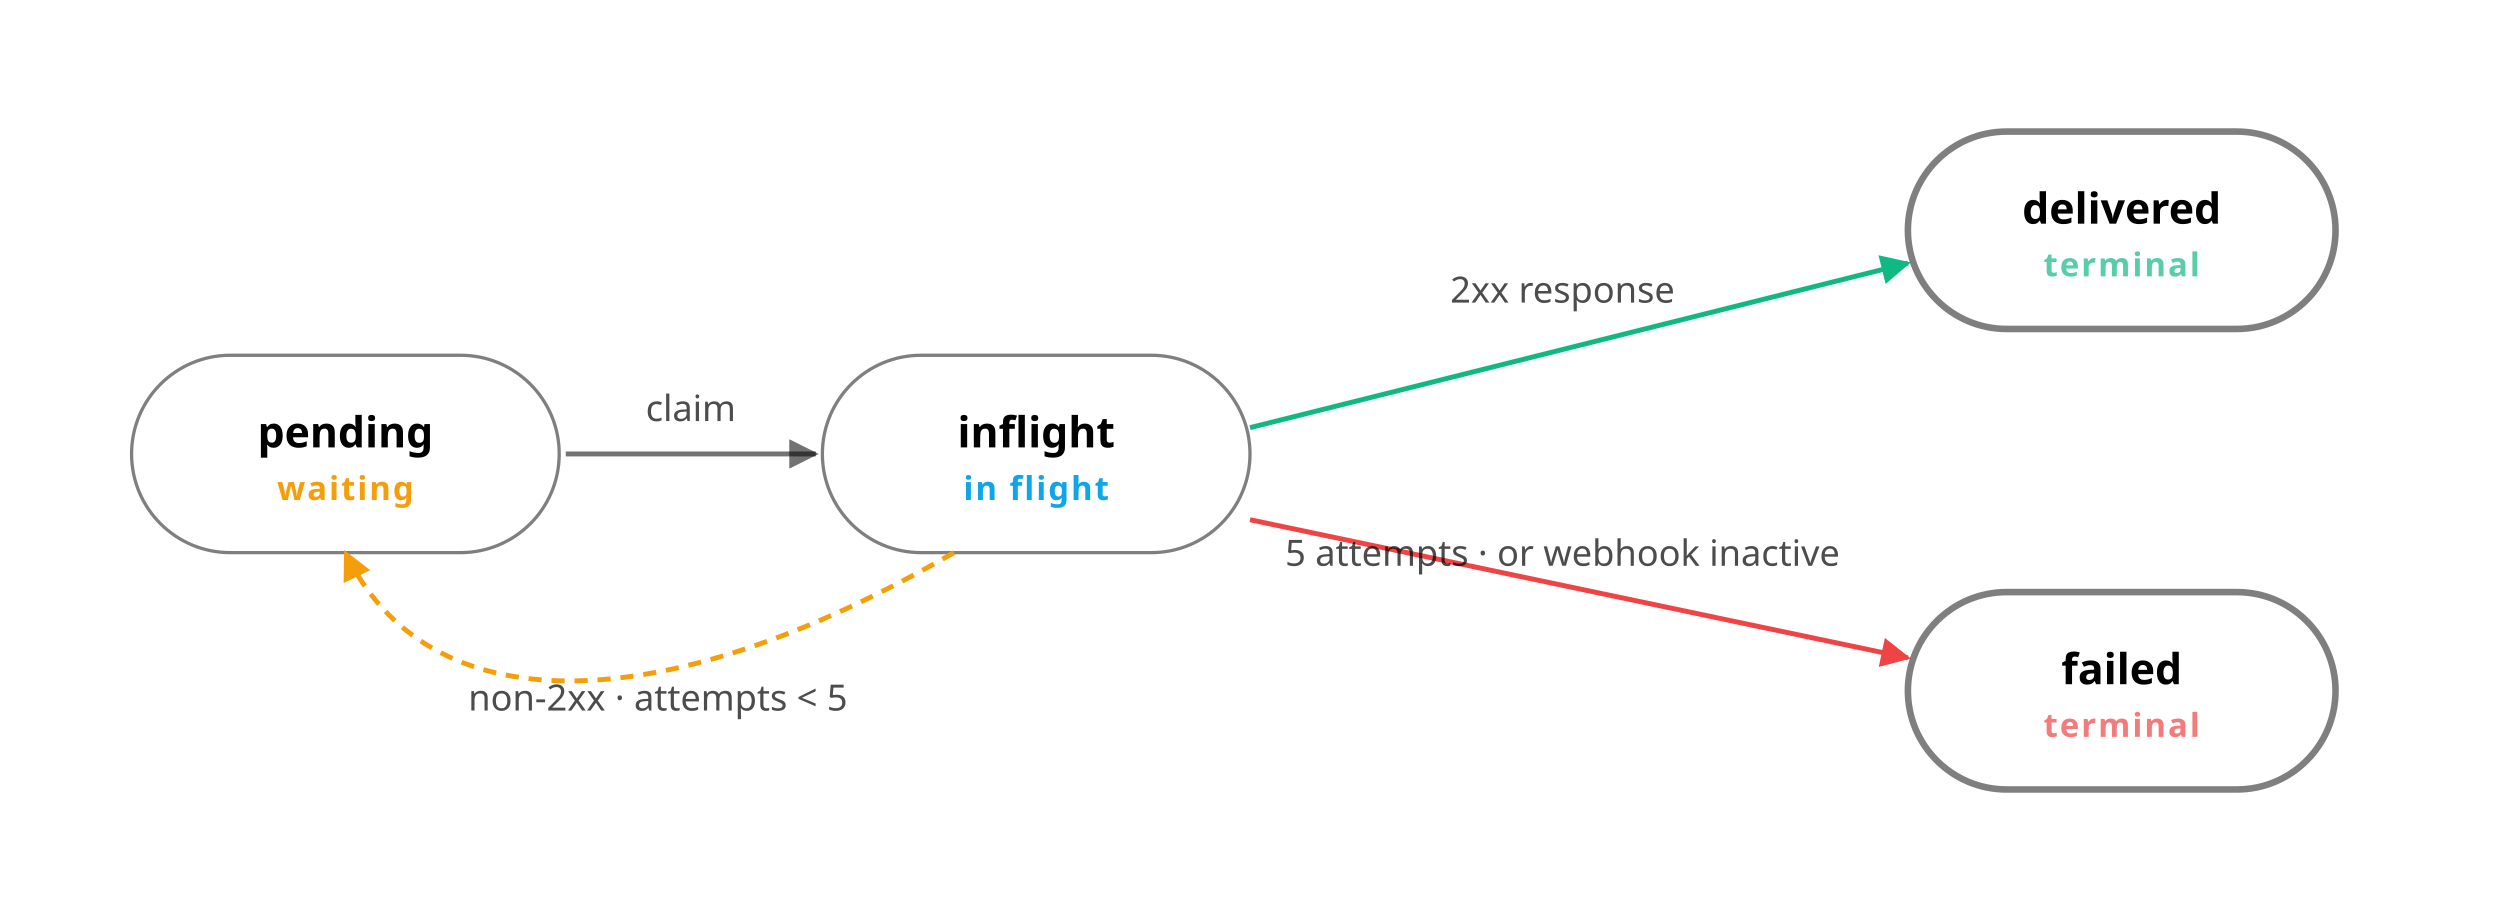
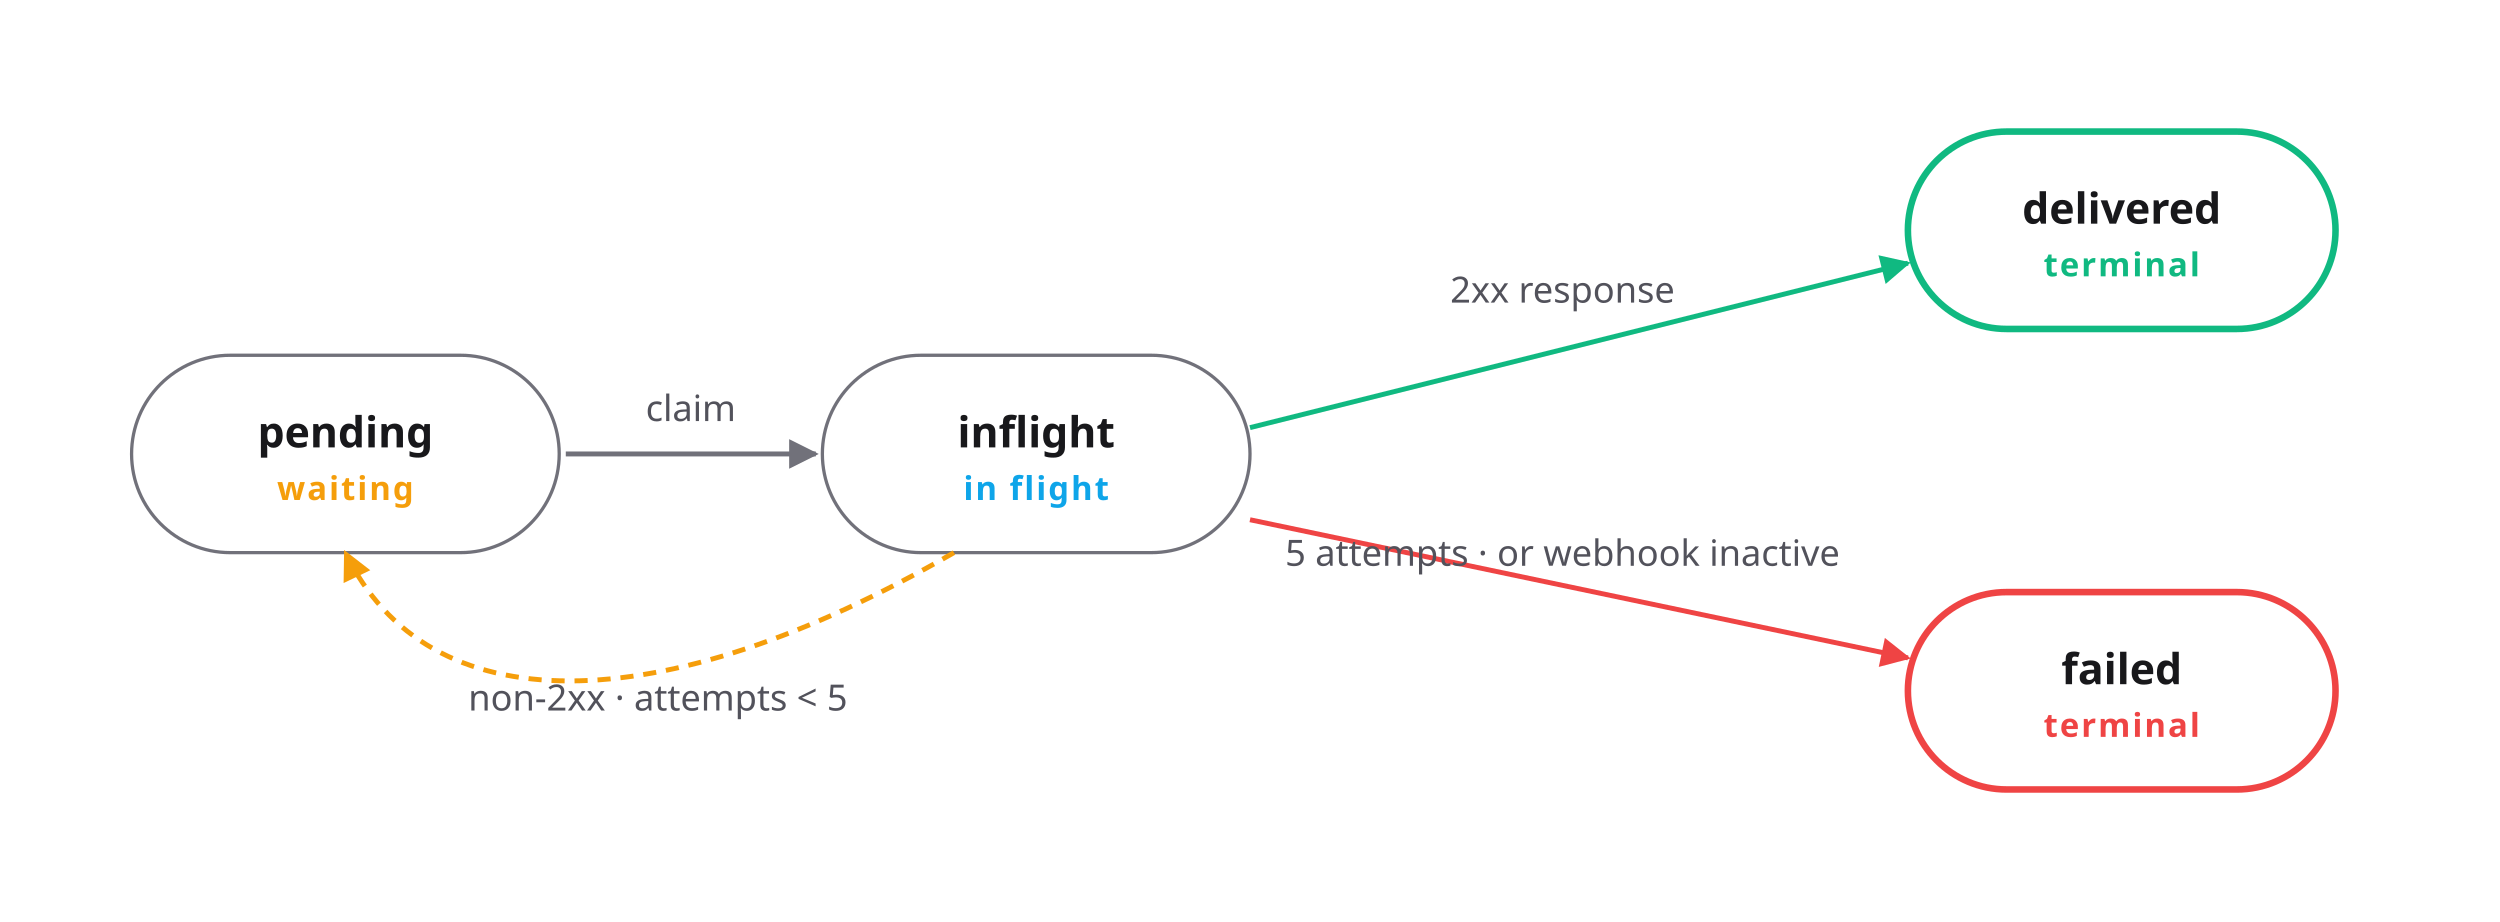
<svg xmlns="http://www.w3.org/2000/svg" viewBox="0 0 760 280" role="img" aria-label="Webhook delivery state machine: pending becomes inflight when claimed, inflight transitions to delivered on 2xx, back to pending on retry, or to failed on 5 attempts or inactive webhook">
  <defs>
    <marker id="ds-a" viewBox="0 0 10 10" refX="9" refY="5" markerWidth="6" markerHeight="6" orient="auto-start-reverse">
-       <path d="M 0 0 L 10 5 L 0 10 z" fill="currentColor" opacity="0.55" />
+       <path d="M 0 0 L 10 5 L 0 10 z" class="arrow-head" />
    </marker>
    <marker id="ds-ag" viewBox="0 0 10 10" refX="9" refY="5" markerWidth="6" markerHeight="6" orient="auto-start-reverse">
      <path d="M 0 0 L 10 5 L 0 10 z" fill="#10b981" />
    </marker>
    <marker id="ds-aa" viewBox="0 0 10 10" refX="9" refY="5" markerWidth="6" markerHeight="6" orient="auto-start-reverse">
      <path d="M 0 0 L 10 5 L 0 10 z" fill="#f59e0b" />
    </marker>
    <marker id="ds-ar" viewBox="0 0 10 10" refX="9" refY="5" markerWidth="6" markerHeight="6" orient="auto-start-reverse">
      <path d="M 0 0 L 10 5 L 0 10 z" fill="#ef4444" />
    </marker>
  </defs>
  <style>
-     .state { fill: none; stroke: currentColor; stroke-opacity: 0.5; }
-     .state-final { fill: none; stroke-width: 2; }
-     .label { font: 600 13px ui-sans-serif, system-ui, sans-serif; fill: currentColor; }
+     .arrow-head { fill: #71717a; }
+     .state { fill: none; stroke: #71717a; }
+     .label { font: 600 13px ui-sans-serif, system-ui, sans-serif; fill: #18181b; }
    .pill { font: 600 10px ui-sans-serif, system-ui, sans-serif; letter-spacing: 0.06em; text-transform: uppercase; }
-     .edge-label { font: 11px ui-sans-serif, system-ui, sans-serif; fill: currentColor; fill-opacity: 0.7; }
-     .arrow { stroke: currentColor; stroke-opacity: 0.55; fill: none; stroke-width: 1.5; }
+     .edge-label { font: 11px ui-sans-serif, system-ui, sans-serif; fill: #52525b; }
+     .arrow { stroke: #71717a; fill: none; stroke-width: 1.5; }
    .arrow-g { stroke: #10b981; fill: none; stroke-width: 1.5; }
    .arrow-a { stroke: #f59e0b; fill: none; stroke-width: 1.5; stroke-dasharray: 4 3; }
    .arrow-r { stroke: #ef4444; fill: none; stroke-width: 1.5; }
+     @media (prefers-color-scheme: dark) {
+       .arrow-head { fill: #a1a1aa; }
+       .state { stroke: #a1a1aa; }
+       .label { fill: #fafafa; }
+       .edge-label { fill: #a1a1aa; }
+       .arrow { stroke: #a1a1aa; }
+     }
  </style>
  <g transform="translate(40,108)">
    <rect class="state" x="0" y="0" width="130" height="60" rx="30" />
    <text class="label" x="65" y="28" text-anchor="middle">pending</text>
    <text class="pill" x="65" y="44" text-anchor="middle" fill="#f59e0b">waiting</text>
  </g>
  <line class="arrow" x1="172" y1="138" x2="248" y2="138" marker-end="url(#ds-a)" />
  <text class="edge-label" x="210" y="128" text-anchor="middle">claim</text>
  <g transform="translate(250,108)">
    <rect class="state" x="0" y="0" width="130" height="60" rx="30" />
    <text class="label" x="65" y="28" text-anchor="middle">inflight</text>
    <text class="pill" x="65" y="44" text-anchor="middle" fill="#0ea5e9">in flight</text>
  </g>
  <path class="arrow-g" d="M 380 130 L 580 80" marker-end="url(#ds-ag)" />
  <text class="edge-label" x="475" y="92" text-anchor="middle" fill="#10b981">2xx response</text>
  <g transform="translate(580,40)">
-     <rect class="state state-final" x="0" y="0" width="130" height="60" rx="30" stroke="#10b981" stroke-opacity="0.7" />
+     <rect x="0" y="0" width="130" height="60" rx="30" fill="none" stroke="#10b981" stroke-width="2" />
    <text class="label" x="65" y="28" text-anchor="middle" fill="#10b981">delivered</text>
-     <text class="pill" x="65" y="44" text-anchor="middle" fill="#10b981" fill-opacity="0.7">terminal</text>
+     <text class="pill" x="65" y="44" text-anchor="middle" fill="#10b981">terminal</text>
  </g>
  <path class="arrow-a" d="M 290 168 C 200 220 130 220 105 168" marker-end="url(#ds-aa)" />
  <text class="edge-label" x="200" y="216" text-anchor="middle" fill="#f59e0b">non-2xx · attempts &lt; 5</text>
  <path class="arrow-r" d="M 380 158 L 580 200" marker-end="url(#ds-ar)" />
  <text class="edge-label" x="475" y="172" text-anchor="middle" fill="#ef4444">5 attempts · or webhook inactive</text>
  <g transform="translate(580,180)">
-     <rect class="state state-final" x="0" y="0" width="130" height="60" rx="30" stroke="#ef4444" stroke-opacity="0.7" />
+     <rect x="0" y="0" width="130" height="60" rx="30" fill="none" stroke="#ef4444" stroke-width="2" />
    <text class="label" x="65" y="28" text-anchor="middle" fill="#ef4444">failed</text>
-     <text class="pill" x="65" y="44" text-anchor="middle" fill="#ef4444" fill-opacity="0.7">terminal</text>
+     <text class="pill" x="65" y="44" text-anchor="middle" fill="#ef4444">terminal</text>
  </g>
</svg>
